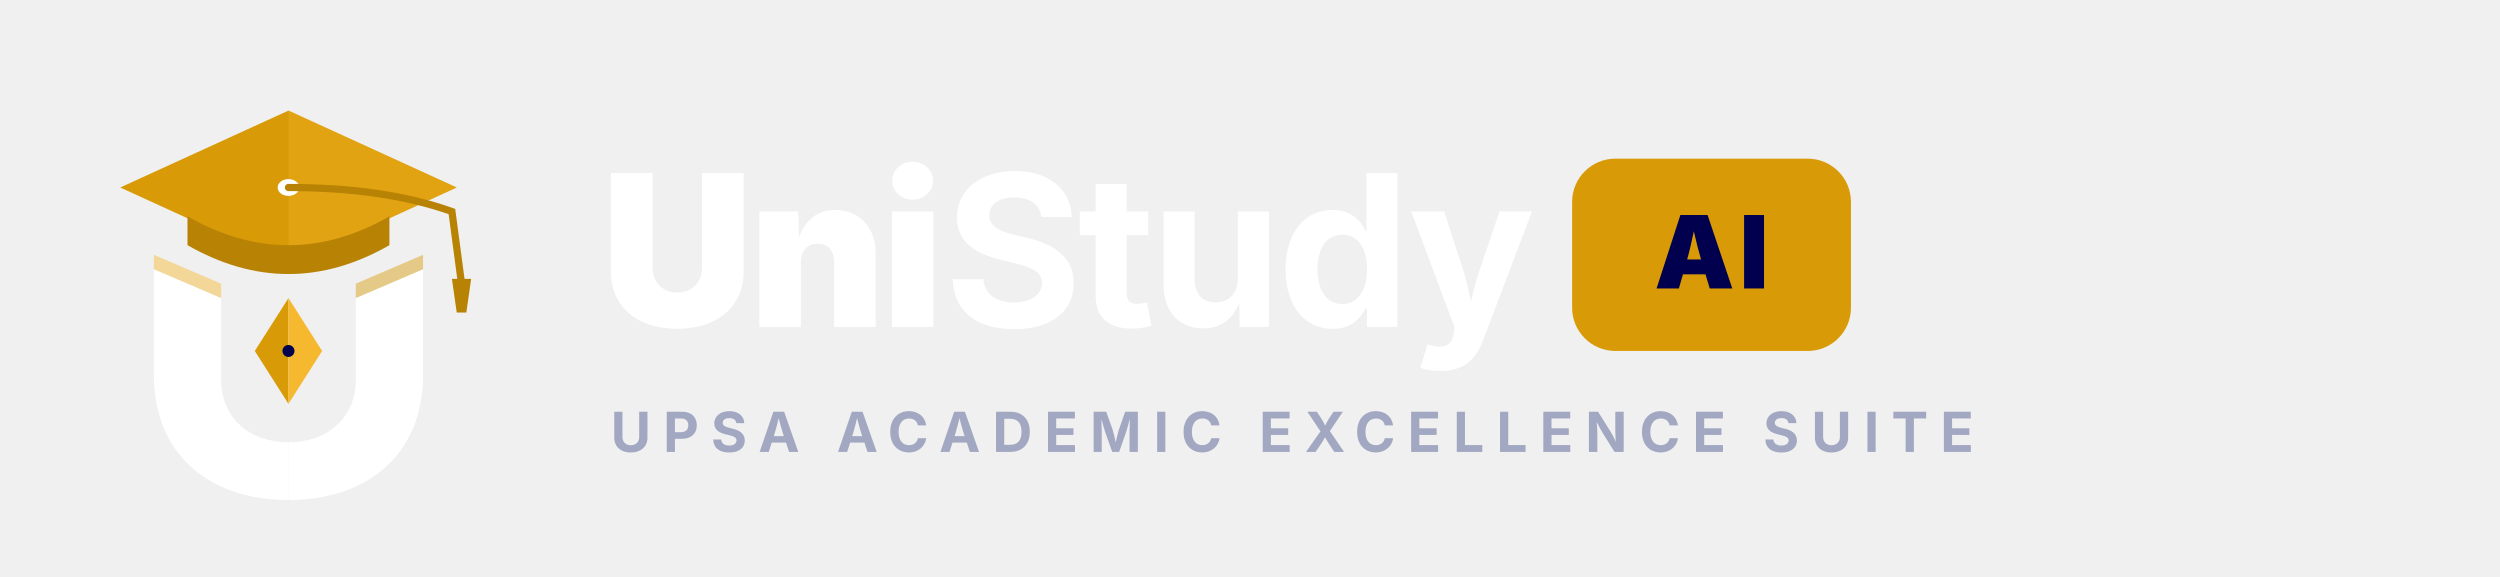
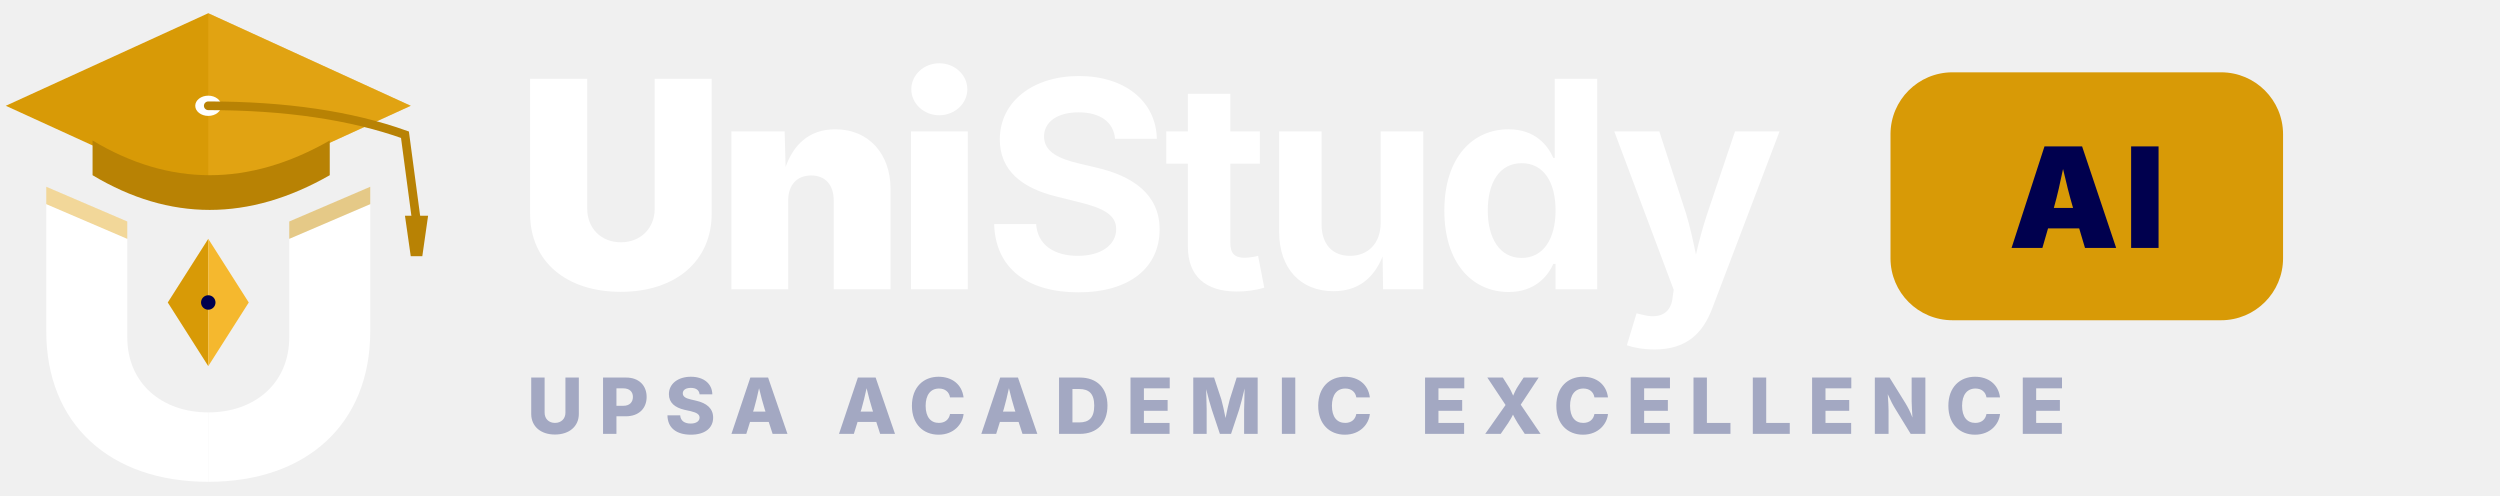
- <svg xmlns="http://www.w3.org/2000/svg" viewBox="0 0 520 120" width="100%" height="100%" fill="none">
-   <g transform="translate(10, 10) scale(0.5)">
-     <g id="unistudy-icon">
-       <g id="mortarboard">
-         <polygon points="100,26 170,58 100,90 30,58" fill="#D89A06" />
-         <polygon points="100,26 170,58 100,90 100,26" fill="#F5B82E" opacity="0.3" />
-         <path d="M 58,70 Q 100,94 142,70 L 142,82 Q 100,106 58,82 Z" fill="#B88204" />
-         <ellipse cx="100" cy="58" rx="4.5" ry="3.5" fill="#FFFFFF" />
-         <path d="M 100,58 Q 140,58 168,68 L 172,98" stroke="#B88204" stroke-width="3" stroke-linecap="round" fill="none" />
-         <polygon points="168,96 176,96 174,110 170,110" fill="#B88204" />
-       </g>
-       <g id="u-monolith">
-         <path d="M 44,92                 L 72,104                 L 72,138                 C 72,154 84,164 100,164                 L 100,188                 C 66,188 44,168 44,136                 Z" fill="#FFFFFF" />
-         <path d="M 156,92                 L 128,104                 L 128,138                 C 128,154 116,164 100,164                 L 100,188                 C 134,188 156,168 156,136                 Z" fill="#FFFFFF" />
-         <polygon points="44,92 72,104 72,98 44,86" fill="#F5B82E" opacity="0.45" />
-         <polygon points="156,92 128,104 128,98 156,86" fill="#D89A06" opacity="0.45" />
-       </g>
-       <g id="academic-beacon">
-         <polygon points="100,104 86,126 100,148 100,104" fill="#D89A06" />
-         <polygon points="100,104 114,126 100,148 100,104" fill="#F5B82E" />
-         <circle cx="100" cy="126" r="2.5" fill="#00004E" />
-       </g>
+ <svg xmlns="http://www.w3.org/2000/svg" viewBox="0 0 242 48" width="100%" height="100%" fill="none">
+   <g transform="translate(0, 1) scale(0.28)">
+     <g id="mortarboard">
+       <polygon points="72,1 142,33 72,65 2,33" fill="#D89A06" />
+       <polygon points="72,1 142,33 72,65 72,1" fill="#F5B82E" opacity="0.3" />
+       <path d="M 32,45 Q 72,69 114,45 L 114,57 Q 72,81 32,57 Z" fill="#B88204" />
+       <ellipse cx="72" cy="33" rx="4.5" ry="3.5" fill="#FFFFFF" />
+       <path d="M 72,33 Q 112,33 140,43 L 144,73" stroke="#B88204" stroke-width="3" stroke-linecap="round" fill="none" />
+       <polygon points="140,71 148,71 146,85 142,85" fill="#B88204" />
+     </g>
+     <g id="u-monolith">
+       <path d="M 16,67 L 44,79 L 44,113 C 44,129 56,139 72,139 L 72,163 C 38,163 16,143 16,111 Z" fill="#FFFFFF" />
+       <path d="M 128,67 L 100,79 L 100,113 C 100,129 88,139 72,139 L 72,163 C 106,163 128,143 128,111 Z" fill="#FFFFFF" />
+       <polygon points="16,67 44,79 44,73 16,61" fill="#F5B82E" opacity="0.45" />
+       <polygon points="128,67 100,79 100,73 128,61" fill="#D89A06" opacity="0.45" />
+     </g>
+     <g id="academic-beacon">
+       <polygon points="72,79 58,101 72,123 72,79" fill="#D89A06" />
+       <polygon points="72,79 86,101 72,123 72,79" fill="#F5B82E" />
+       <circle cx="72" cy="101" r="2.5" fill="#00004E" />
    </g>
  </g>
-   <g transform="translate(125, 0)">
-     <text x="0" y="68" font-family="Inter, -apple-system, BlinkMacSystemFont, 'Segoe UI', Roboto, sans-serif" font-size="44" font-weight="900" letter-spacing="-1" fill="#FFFFFF">
+   <g transform="translate(50, 0)">
+     <text x="0" y="28" font-family="Inter, -apple-system, BlinkMacSystemFont, 'Segoe UI', Roboto, sans-serif" font-size="28" font-weight="900" letter-spacing="-0.8" fill="#FFFFFF">
      Uni<tspan font-weight="700">Study</tspan>
    </text>
-     <g transform="translate(202, 33)">
-       <rect x="0" y="0" width="58" height="40" rx="9" fill="#D89A06" />
-       <text x="29" y="27" font-family="Inter, -apple-system, BlinkMacSystemFont, 'Segoe UI', Roboto, sans-serif" font-size="21" font-weight="900" letter-spacing="1" fill="#00004E" text-anchor="middle">
+     <g transform="translate(133, 7)">
+       <rect x="0" y="0" width="38" height="24" rx="6" fill="#D89A06" />
+       <text x="19" y="17" font-family="Inter, -apple-system, BlinkMacSystemFont, 'Segoe UI', Roboto, sans-serif" font-size="13.5" font-weight="900" letter-spacing="0.5" fill="#00004E" text-anchor="middle">
        AI
      </text>
    </g>
-     <text x="2" y="94" font-family="Inter, -apple-system, BlinkMacSystemFont, 'Segoe UI', Roboto, sans-serif" font-size="11.5" font-weight="700" letter-spacing="2.5" fill="#A3A8C2">
-       UPSA ACADEMIC EXCELLENCE SUITE
+     <text x="1" y="42" font-family="Inter, -apple-system, BlinkMacSystemFont, 'Segoe UI', Roboto, sans-serif" font-size="7.5" font-weight="800" letter-spacing="1.5" fill="#A3A8C2">
+       UPSA ACADEMIC EXCELLENCE
    </text>
  </g>
</svg>
